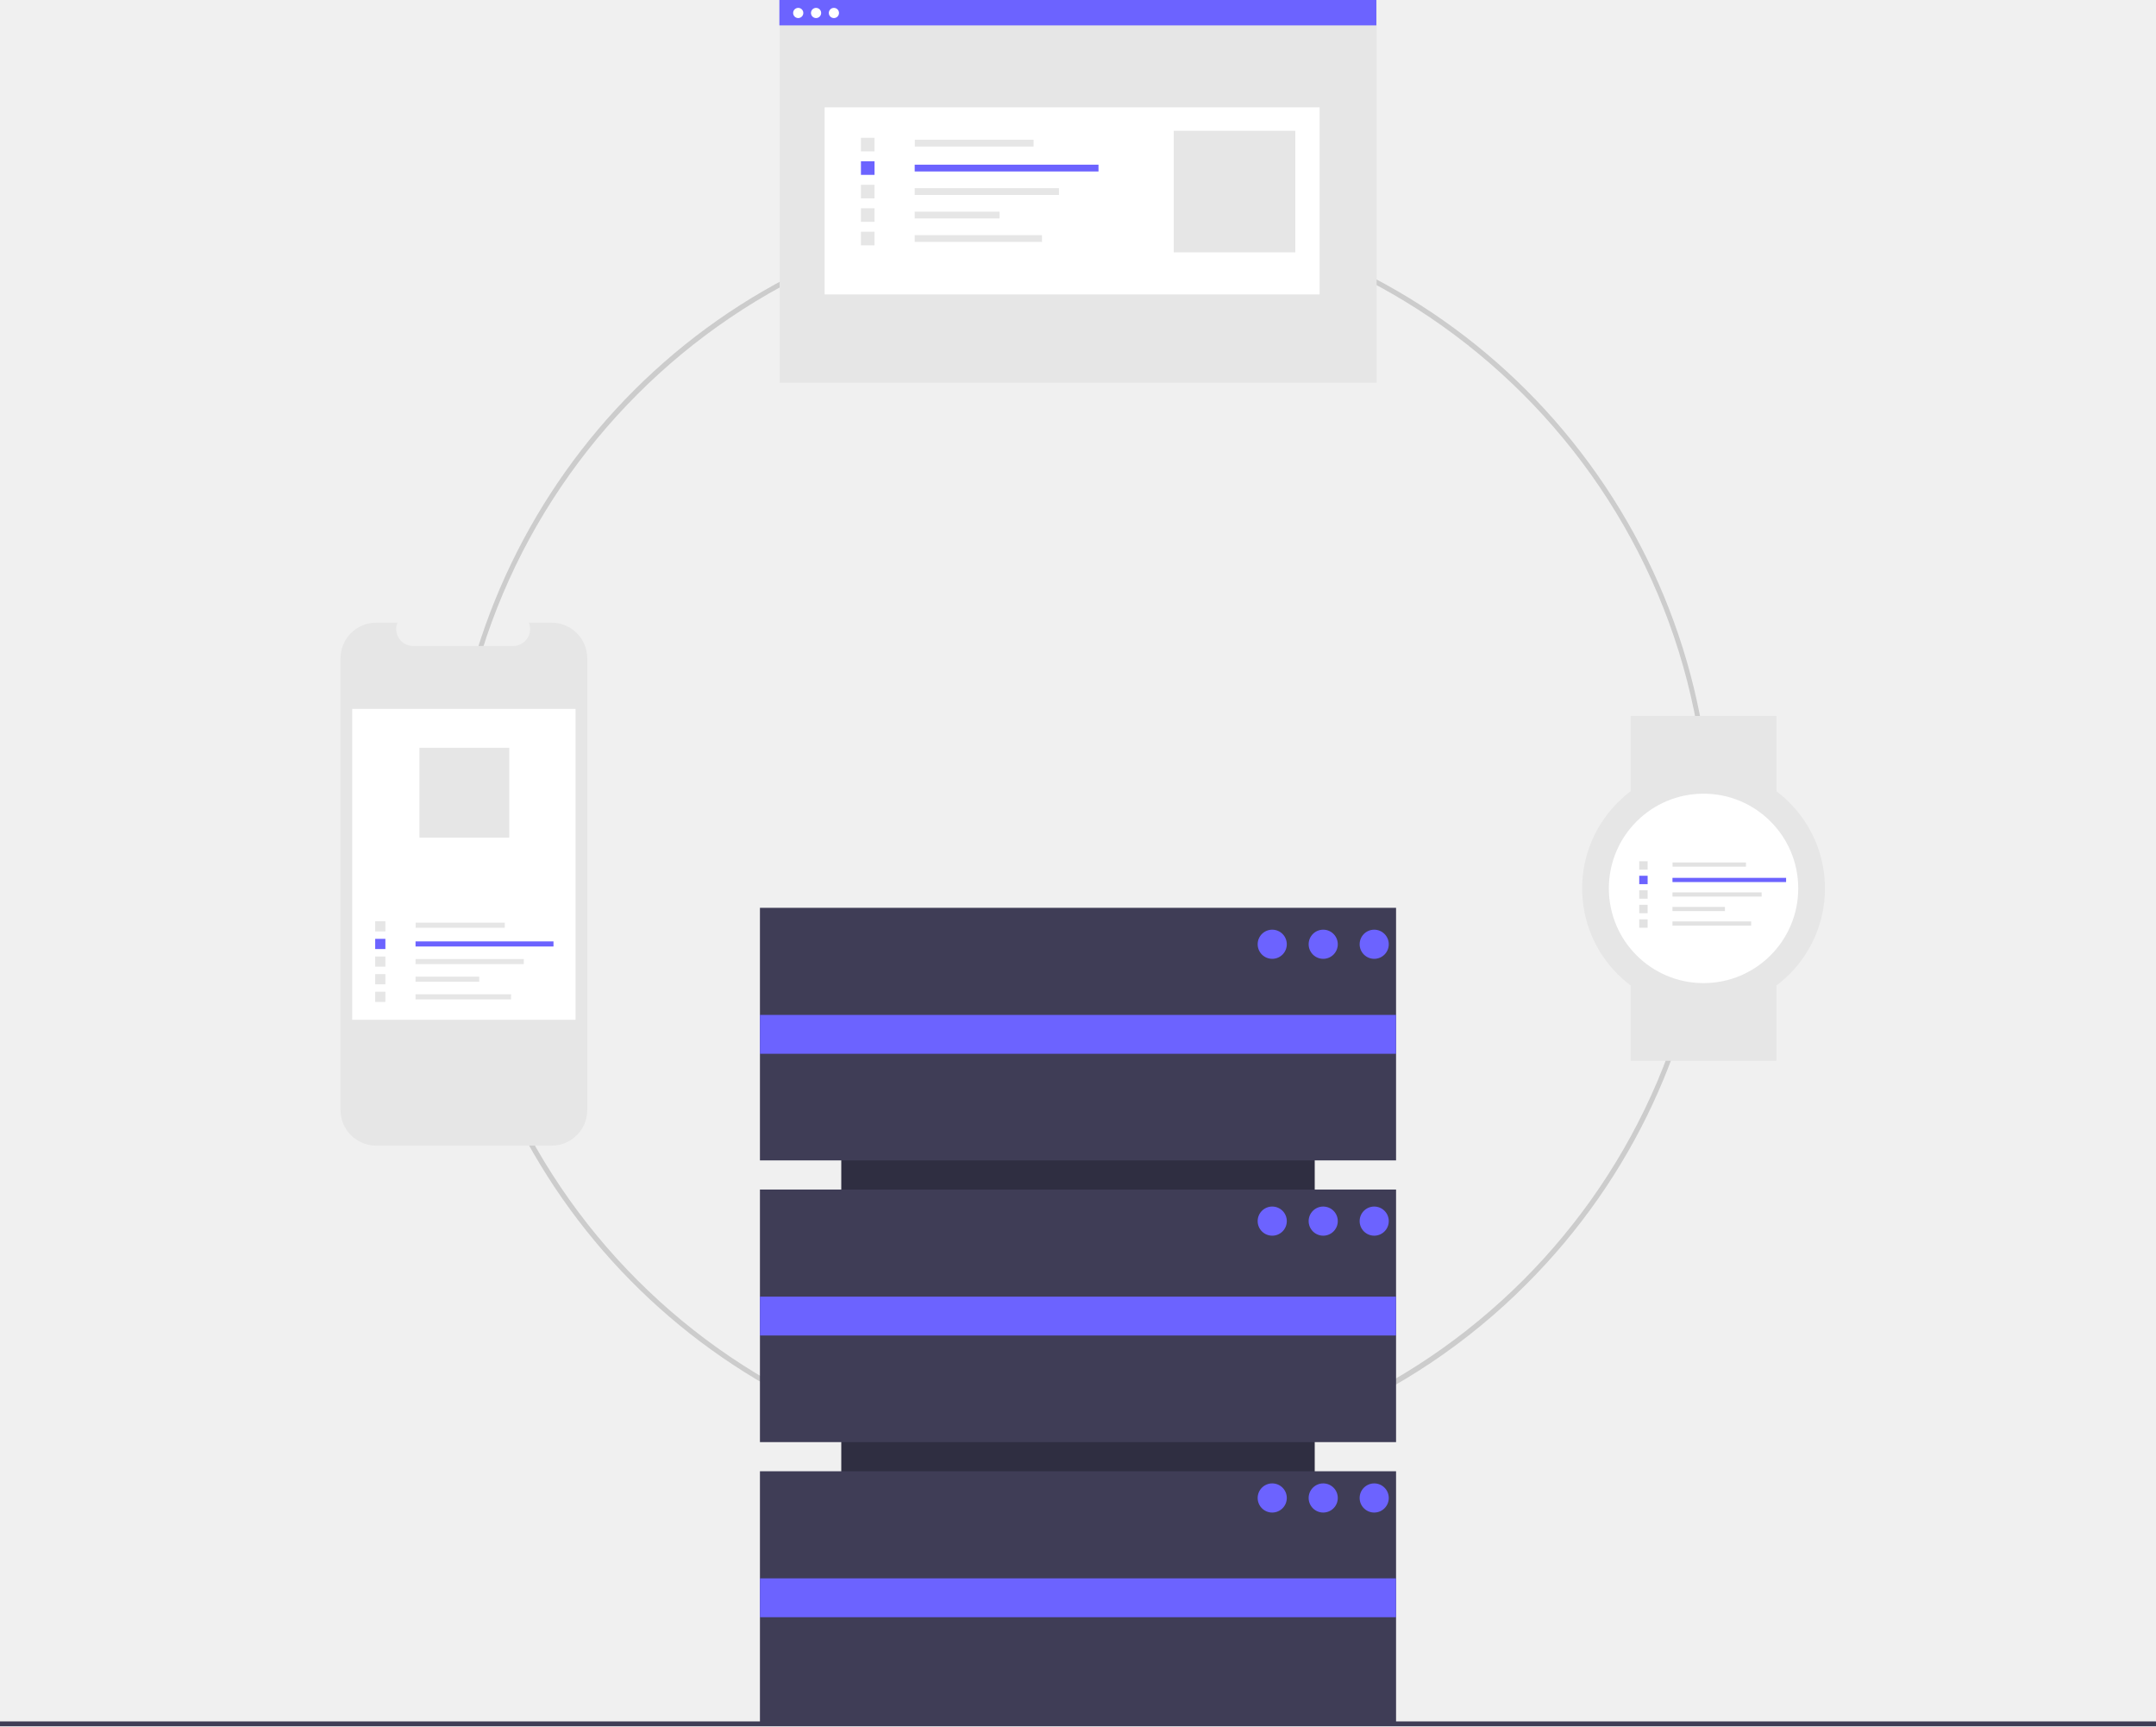
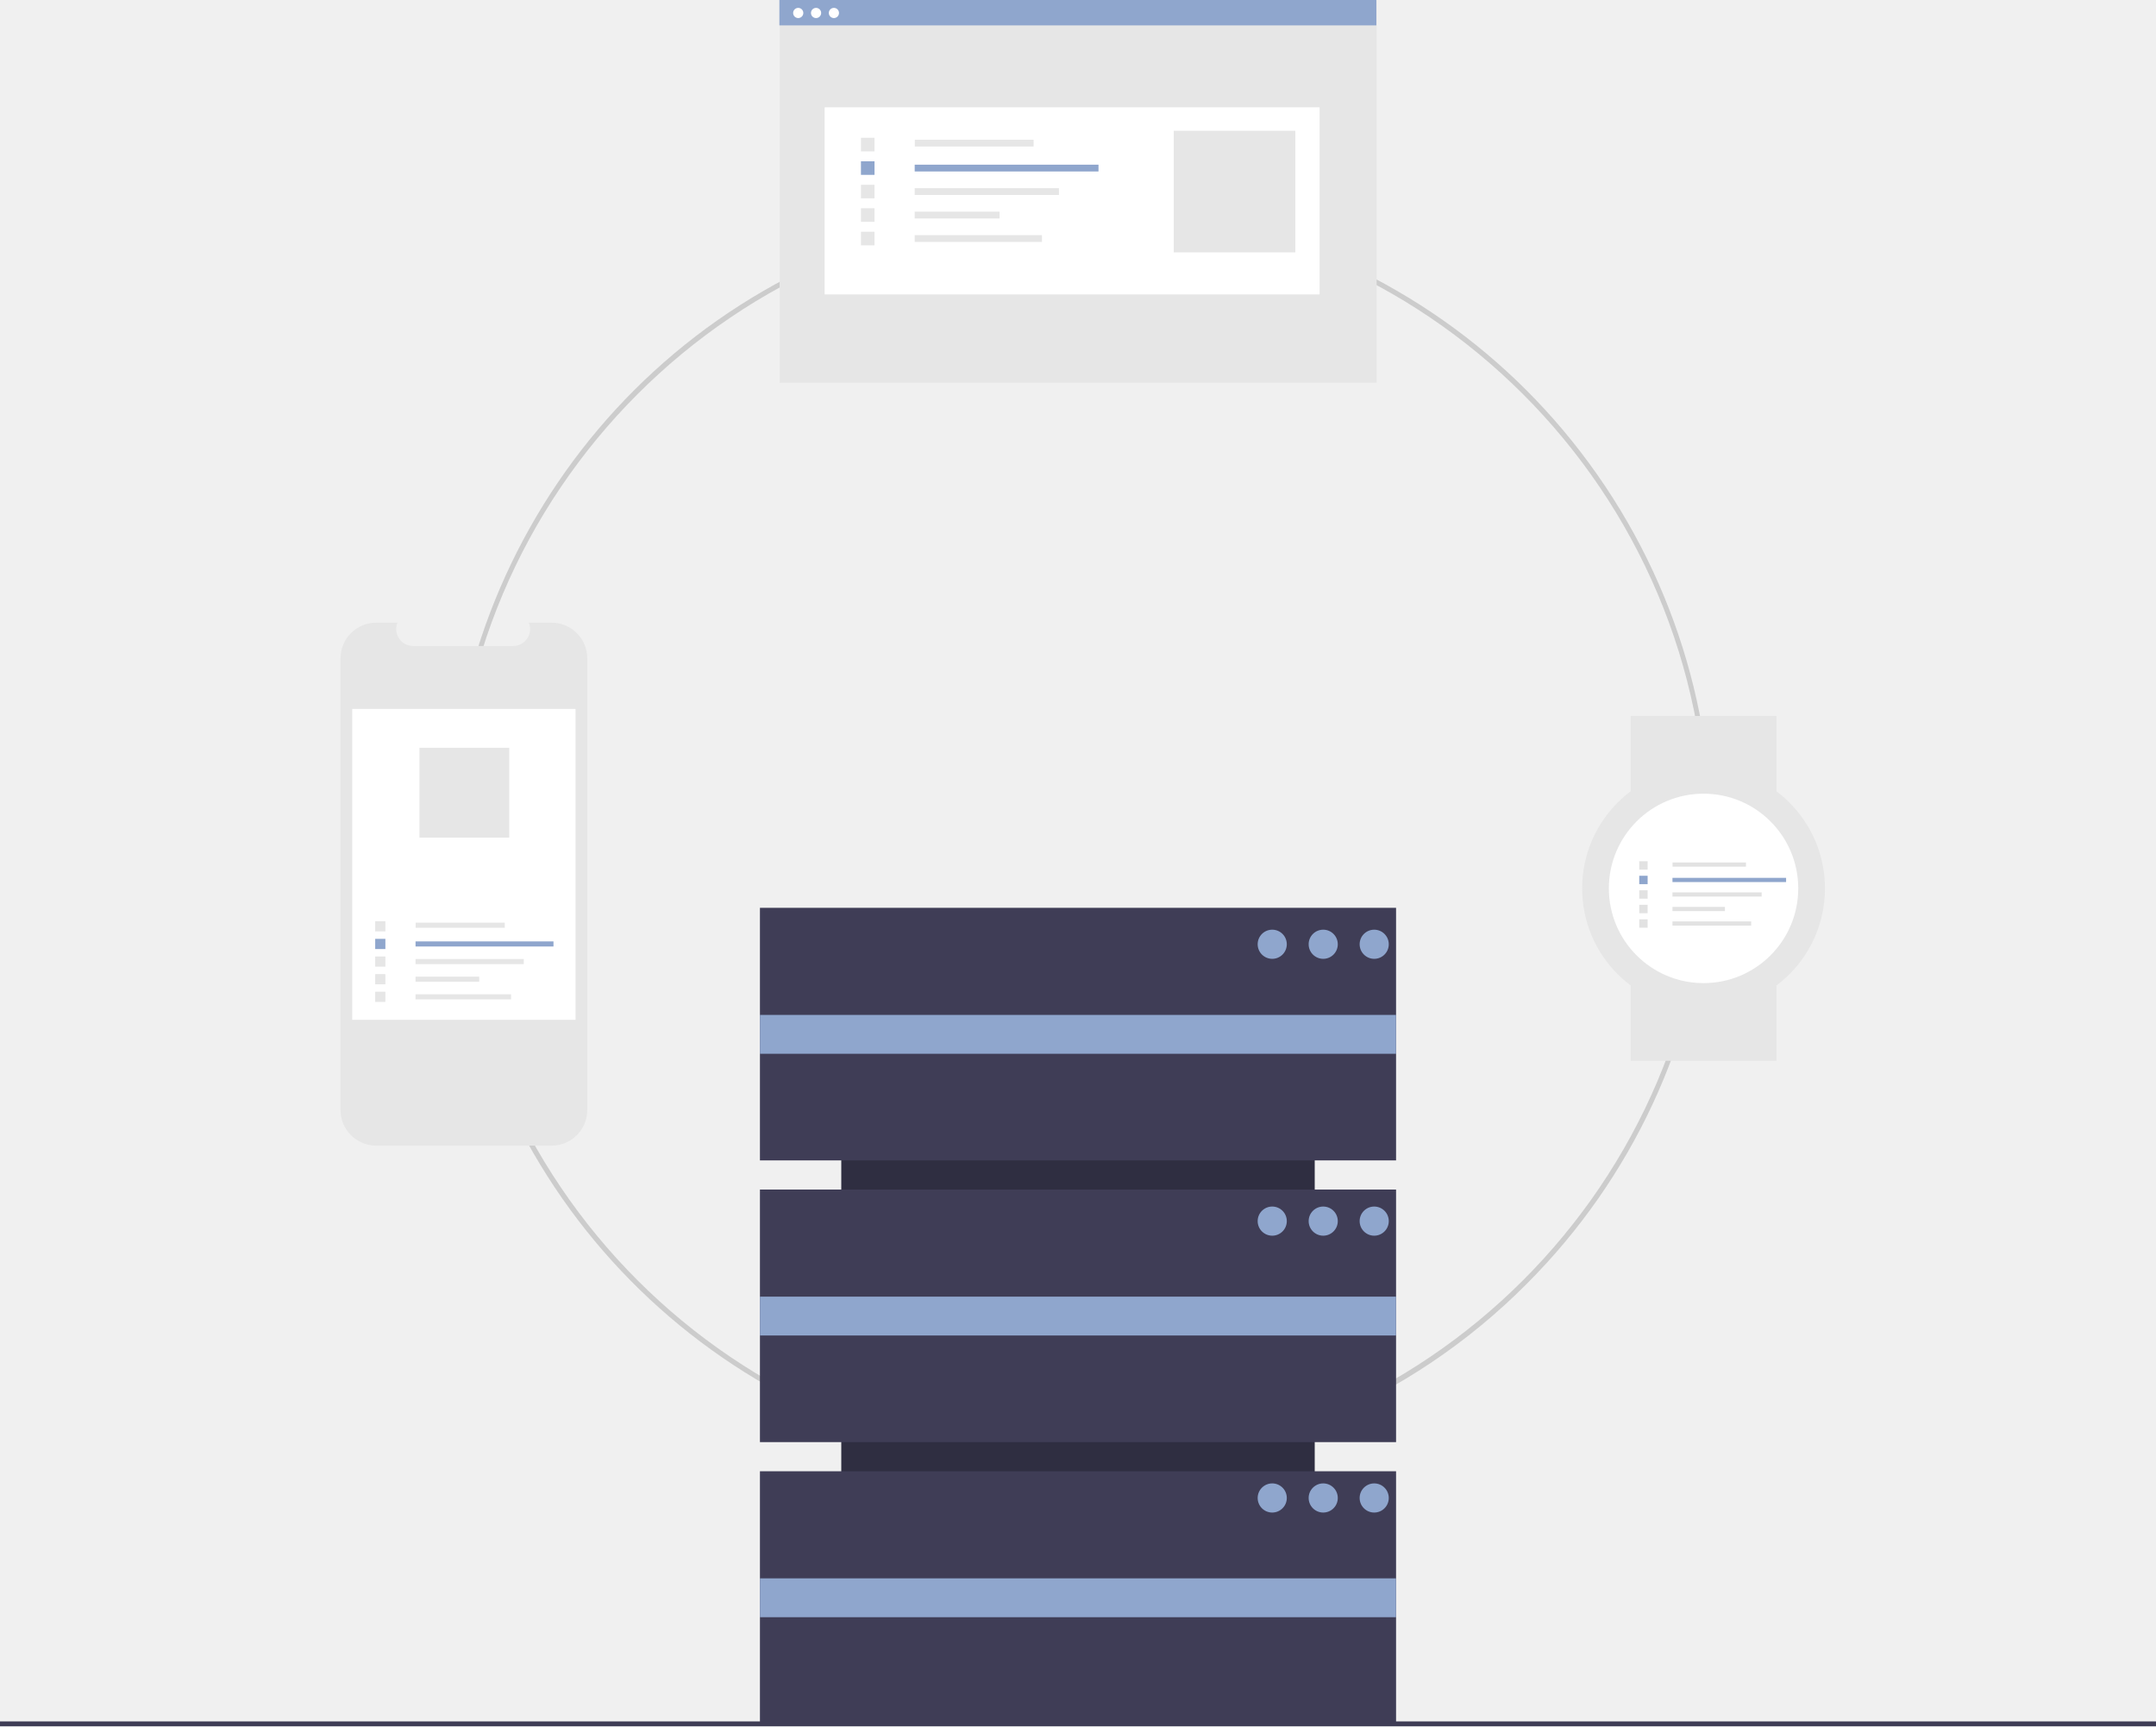
<svg xmlns="http://www.w3.org/2000/svg" id="b5d1da7b-a9c6-4711-8d73-fa7937ec989e" data-name="Layer 1" width="888" height="710.807" viewBox="0 0 888 710.807">
  <path d="M600.936,699.404a260.064,260.064,0,1,1,183.894-76.171A258.365,258.365,0,0,1,600.936,699.404Zm0-518.129c-142.297,0-258.064,115.768-258.064,258.065s115.768,258.064,258.064,258.064S859,581.637,859,439.34,743.232,181.275,600.936,181.275Z" transform="translate(-156 -94.59648)" fill="#ccc" />
  <rect x="469" y="509.904" width="262" height="195" transform="translate(1051.404 -87.19257) rotate(90)" fill="#2f2e41" />
  <rect x="313" y="373.807" width="262" height="104" fill="#3f3d56" />
  <rect x="313" y="489.807" width="262" height="104" fill="#3f3d56" />
  <rect x="313" y="605.807" width="262" height="104" fill="#3f3d56" />
-   <rect x="313" y="417.904" width="262" height="16" fill="#6c63ff" />
-   <rect x="313" y="533.904" width="262" height="16" fill="#6c63ff" />
-   <rect x="313" y="649.904" width="262" height="16" fill="#6c63ff" />
-   <circle cx="524" cy="388.807" r="6" fill="#6c63ff" />
-   <circle cx="545" cy="388.807" r="6" fill="#6c63ff" />
-   <circle cx="566" cy="388.807" r="6" fill="#6c63ff" />
-   <circle cx="524" cy="502.807" r="6" fill="#6c63ff" />
-   <circle cx="545" cy="502.807" r="6" fill="#6c63ff" />
-   <circle cx="566" cy="502.807" r="6" fill="#6c63ff" />
-   <circle cx="524" cy="616.807" r="6" fill="#6c63ff" />
-   <circle cx="545" cy="616.807" r="6" fill="#6c63ff" />
-   <circle cx="566" cy="616.807" r="6" fill="#6c63ff" />
+   <rect x="313" y="417.904" width="262" height="16" fill="#8fa6cd" />
+   <rect x="313" y="533.904" width="262" height="16" fill="#8fa6cd" />
+   <rect x="313" y="649.904" width="262" height="16" fill="#8fa6cd" />
+   <circle cx="524" cy="388.807" r="6" fill="#8fa6cd" />
+   <circle cx="545" cy="388.807" r="6" fill="#8fa6cd" />
+   <circle cx="566" cy="388.807" r="6" fill="#8fa6cd" />
+   <circle cx="524" cy="502.807" r="6" fill="#8fa6cd" />
+   <circle cx="545" cy="502.807" r="6" fill="#8fa6cd" />
+   <circle cx="566" cy="502.807" r="6" fill="#8fa6cd" />
+   <circle cx="524" cy="616.807" r="6" fill="#8fa6cd" />
+   <circle cx="545" cy="616.807" r="6" fill="#8fa6cd" />
+   <circle cx="566" cy="616.807" r="6" fill="#8fa6cd" />
  <rect y="708.807" width="888" height="2" fill="#3f3d56" />
  <path d="M397.879,365.661v185.992a14.675,14.675,0,0,1-14.672,14.672H310.928a14.677,14.677,0,0,1-14.678-14.672V365.661a14.677,14.677,0,0,1,14.678-14.672h8.768a6.978,6.978,0,0,0,6.455,9.606h41.208a6.978,6.978,0,0,0,6.455-9.606h9.392A14.675,14.675,0,0,1,397.879,365.661Z" transform="translate(-156 -94.59648)" fill="#e6e6e6" />
  <rect x="145.064" y="291.91" width="92" height="128" fill="#fff" />
  <rect x="171.186" y="379.927" width="36.72" height="2.098" fill="#e6e6e6" />
-   <rect x="171.149" y="387.632" width="56.817" height="2.098" fill="#6c63ff" />
+   <rect x="171.149" y="387.632" width="56.817" height="2.098" fill="#8fa6cd" />
  <rect x="171.149" y="394.89" width="44.588" height="2.098" fill="#e6e6e6" />
  <rect x="171.149" y="402.149" width="26.228" height="2.098" fill="#e6e6e6" />
  <rect x="171.149" y="409.407" width="39.343" height="2.098" fill="#e6e6e6" />
  <rect x="154.533" y="379.324" width="4.197" height="4.197" fill="#e6e6e6" />
-   <rect x="154.533" y="386.582" width="4.197" height="4.197" fill="#6c63ff" />
+   <rect x="154.533" y="386.582" width="4.197" height="4.197" fill="#8fa6cd" />
  <rect x="154.533" y="393.841" width="4.197" height="4.197" fill="#e6e6e6" />
  <rect x="154.533" y="401.1" width="4.197" height="4.197" fill="#e6e6e6" />
  <rect x="154.533" y="408.358" width="4.197" height="4.197" fill="#e6e6e6" />
  <rect x="172.751" y="307.91" width="36.998" height="36.998" fill="#e6e6e6" />
  <rect x="321.111" y="0.139" width="245.884" height="157.475" fill="#e6e6e6" />
  <rect x="339.647" y="44.195" width="203.861" height="77.035" fill="#fff" />
  <rect x="376.789" y="57.542" width="48.927" height="2.796" fill="#e6e6e6" />
-   <rect x="376.74" y="67.807" width="75.705" height="2.796" fill="#6c63ff" />
+   <rect x="376.74" y="67.807" width="75.705" height="2.796" fill="#8fa6cd" />
  <rect x="376.74" y="77.479" width="59.411" height="2.796" fill="#e6e6e6" />
  <rect x="376.74" y="87.151" width="34.948" height="2.796" fill="#e6e6e6" />
  <rect x="376.74" y="96.822" width="52.422" height="2.796" fill="#e6e6e6" />
  <rect x="354.601" y="56.738" width="5.592" height="5.592" fill="#e6e6e6" />
-   <rect x="354.601" y="66.409" width="5.592" height="5.592" fill="#6c63ff" />
+   <rect x="354.601" y="66.409" width="5.592" height="5.592" fill="#8fa6cd" />
  <rect x="354.601" y="76.081" width="5.592" height="5.592" fill="#e6e6e6" />
  <rect x="354.601" y="85.753" width="5.592" height="5.592" fill="#e6e6e6" />
  <rect x="354.601" y="95.424" width="5.592" height="5.592" fill="#e6e6e6" />
  <rect x="483.445" y="53.847" width="50.059" height="50.059" fill="#e6e6e6" />
-   <rect x="321.006" width="245.884" height="10.446" fill="#6c63ff" />
+   <rect x="321.006" width="245.884" height="10.446" fill="#8fa6cd" />
  <circle cx="328.768" cy="5.341" r="2.097" fill="#fff" />
  <circle cx="336.117" cy="5.341" r="2.097" fill="#fff" />
  <circle cx="343.466" cy="5.341" r="2.097" fill="#fff" />
  <rect x="671.648" y="294.807" width="60" height="31" fill="#e6e6e6" />
  <rect x="671.648" y="405.807" width="60" height="31" fill="#e6e6e6" />
  <circle cx="701.648" cy="365.807" r="50" fill="#e6e6e6" />
  <circle cx="701.648" cy="365.807" r="39" fill="#fff" />
  <rect x="688.877" y="355.122" width="30.247" height="1.728" fill="#e2e2e2" />
-   <rect x="688.846" y="361.468" width="46.802" height="1.728" fill="#6c63ff" />
+   <rect x="688.846" y="361.468" width="46.802" height="1.728" fill="#8fa6cd" />
  <rect x="688.846" y="367.447" width="36.728" height="1.728" fill="#e2e2e2" />
  <rect x="688.846" y="373.426" width="21.605" height="1.728" fill="#e2e2e2" />
  <rect x="688.846" y="379.405" width="32.407" height="1.728" fill="#e2e2e2" />
  <rect x="675.16" y="354.625" width="3.457" height="3.457" fill="#e2e2e2" />
-   <rect x="675.16" y="360.604" width="3.457" height="3.457" fill="#6c63ff" />
+   <rect x="675.16" y="360.604" width="3.457" height="3.457" fill="#8fa6cd" />
  <rect x="675.16" y="366.583" width="3.457" height="3.457" fill="#e2e2e2" />
  <rect x="675.16" y="372.562" width="3.457" height="3.457" fill="#e2e2e2" />
  <rect x="675.16" y="378.541" width="3.457" height="3.457" fill="#e2e2e2" />
</svg>
